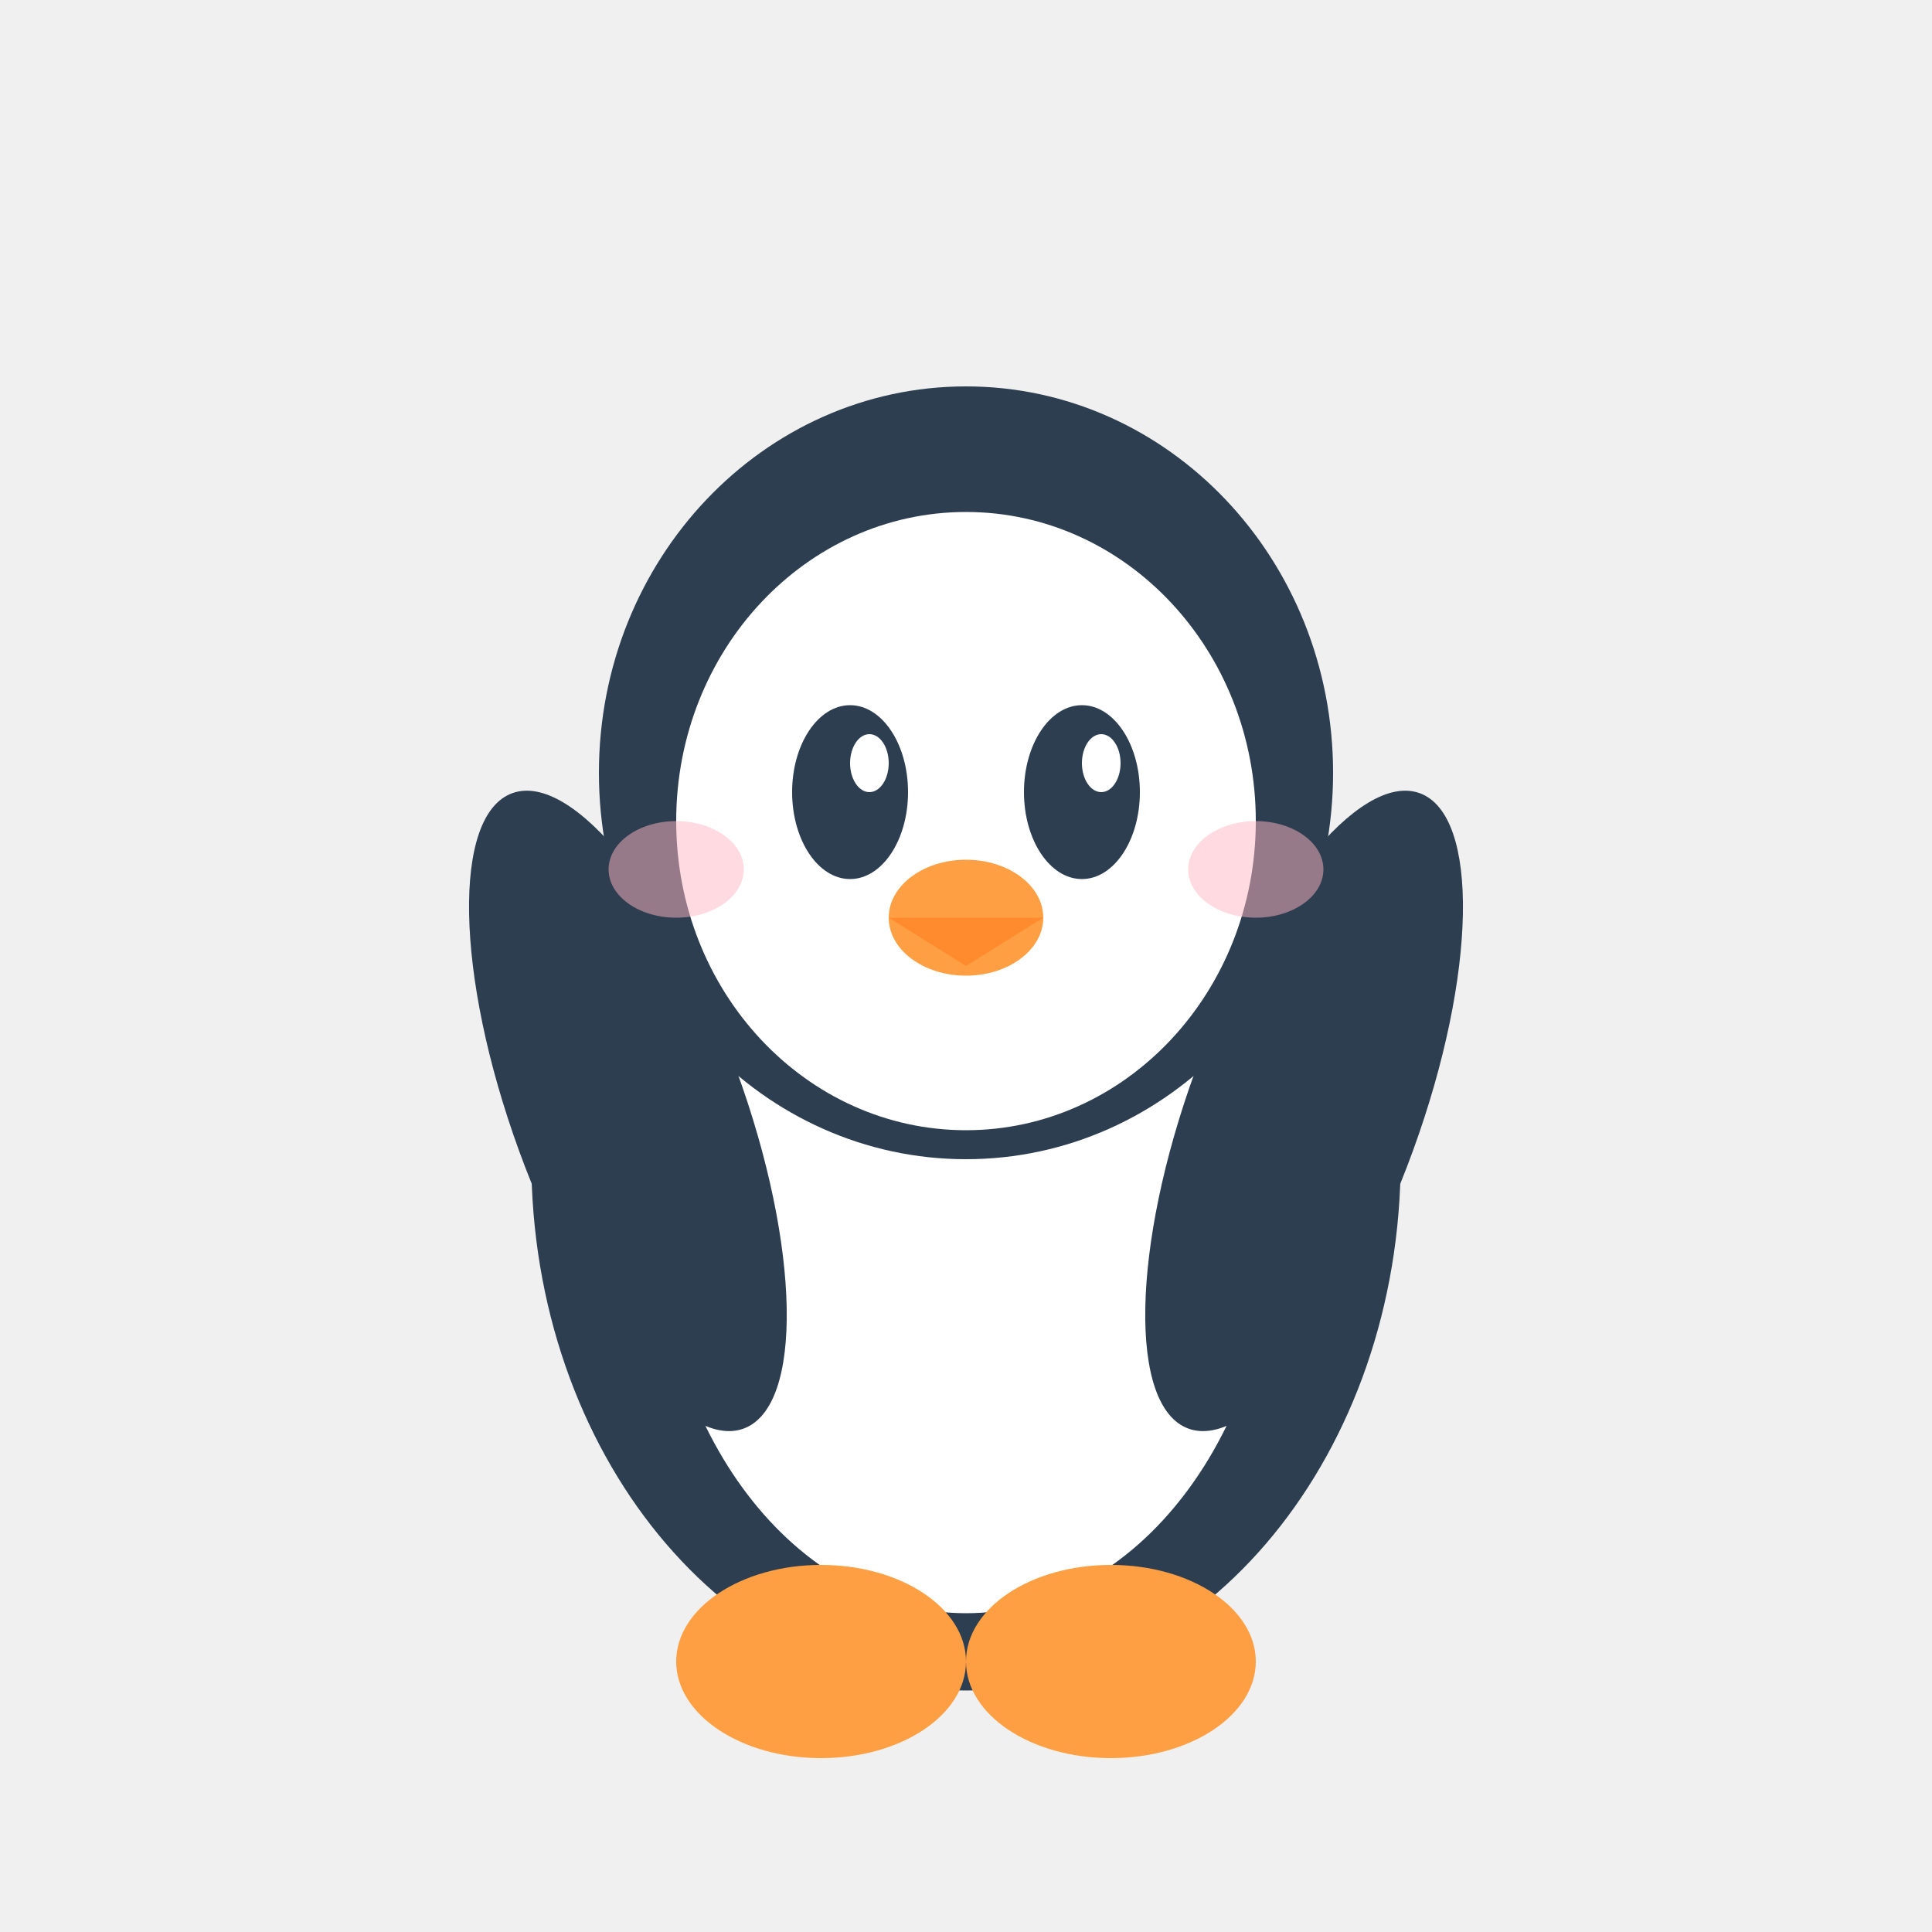
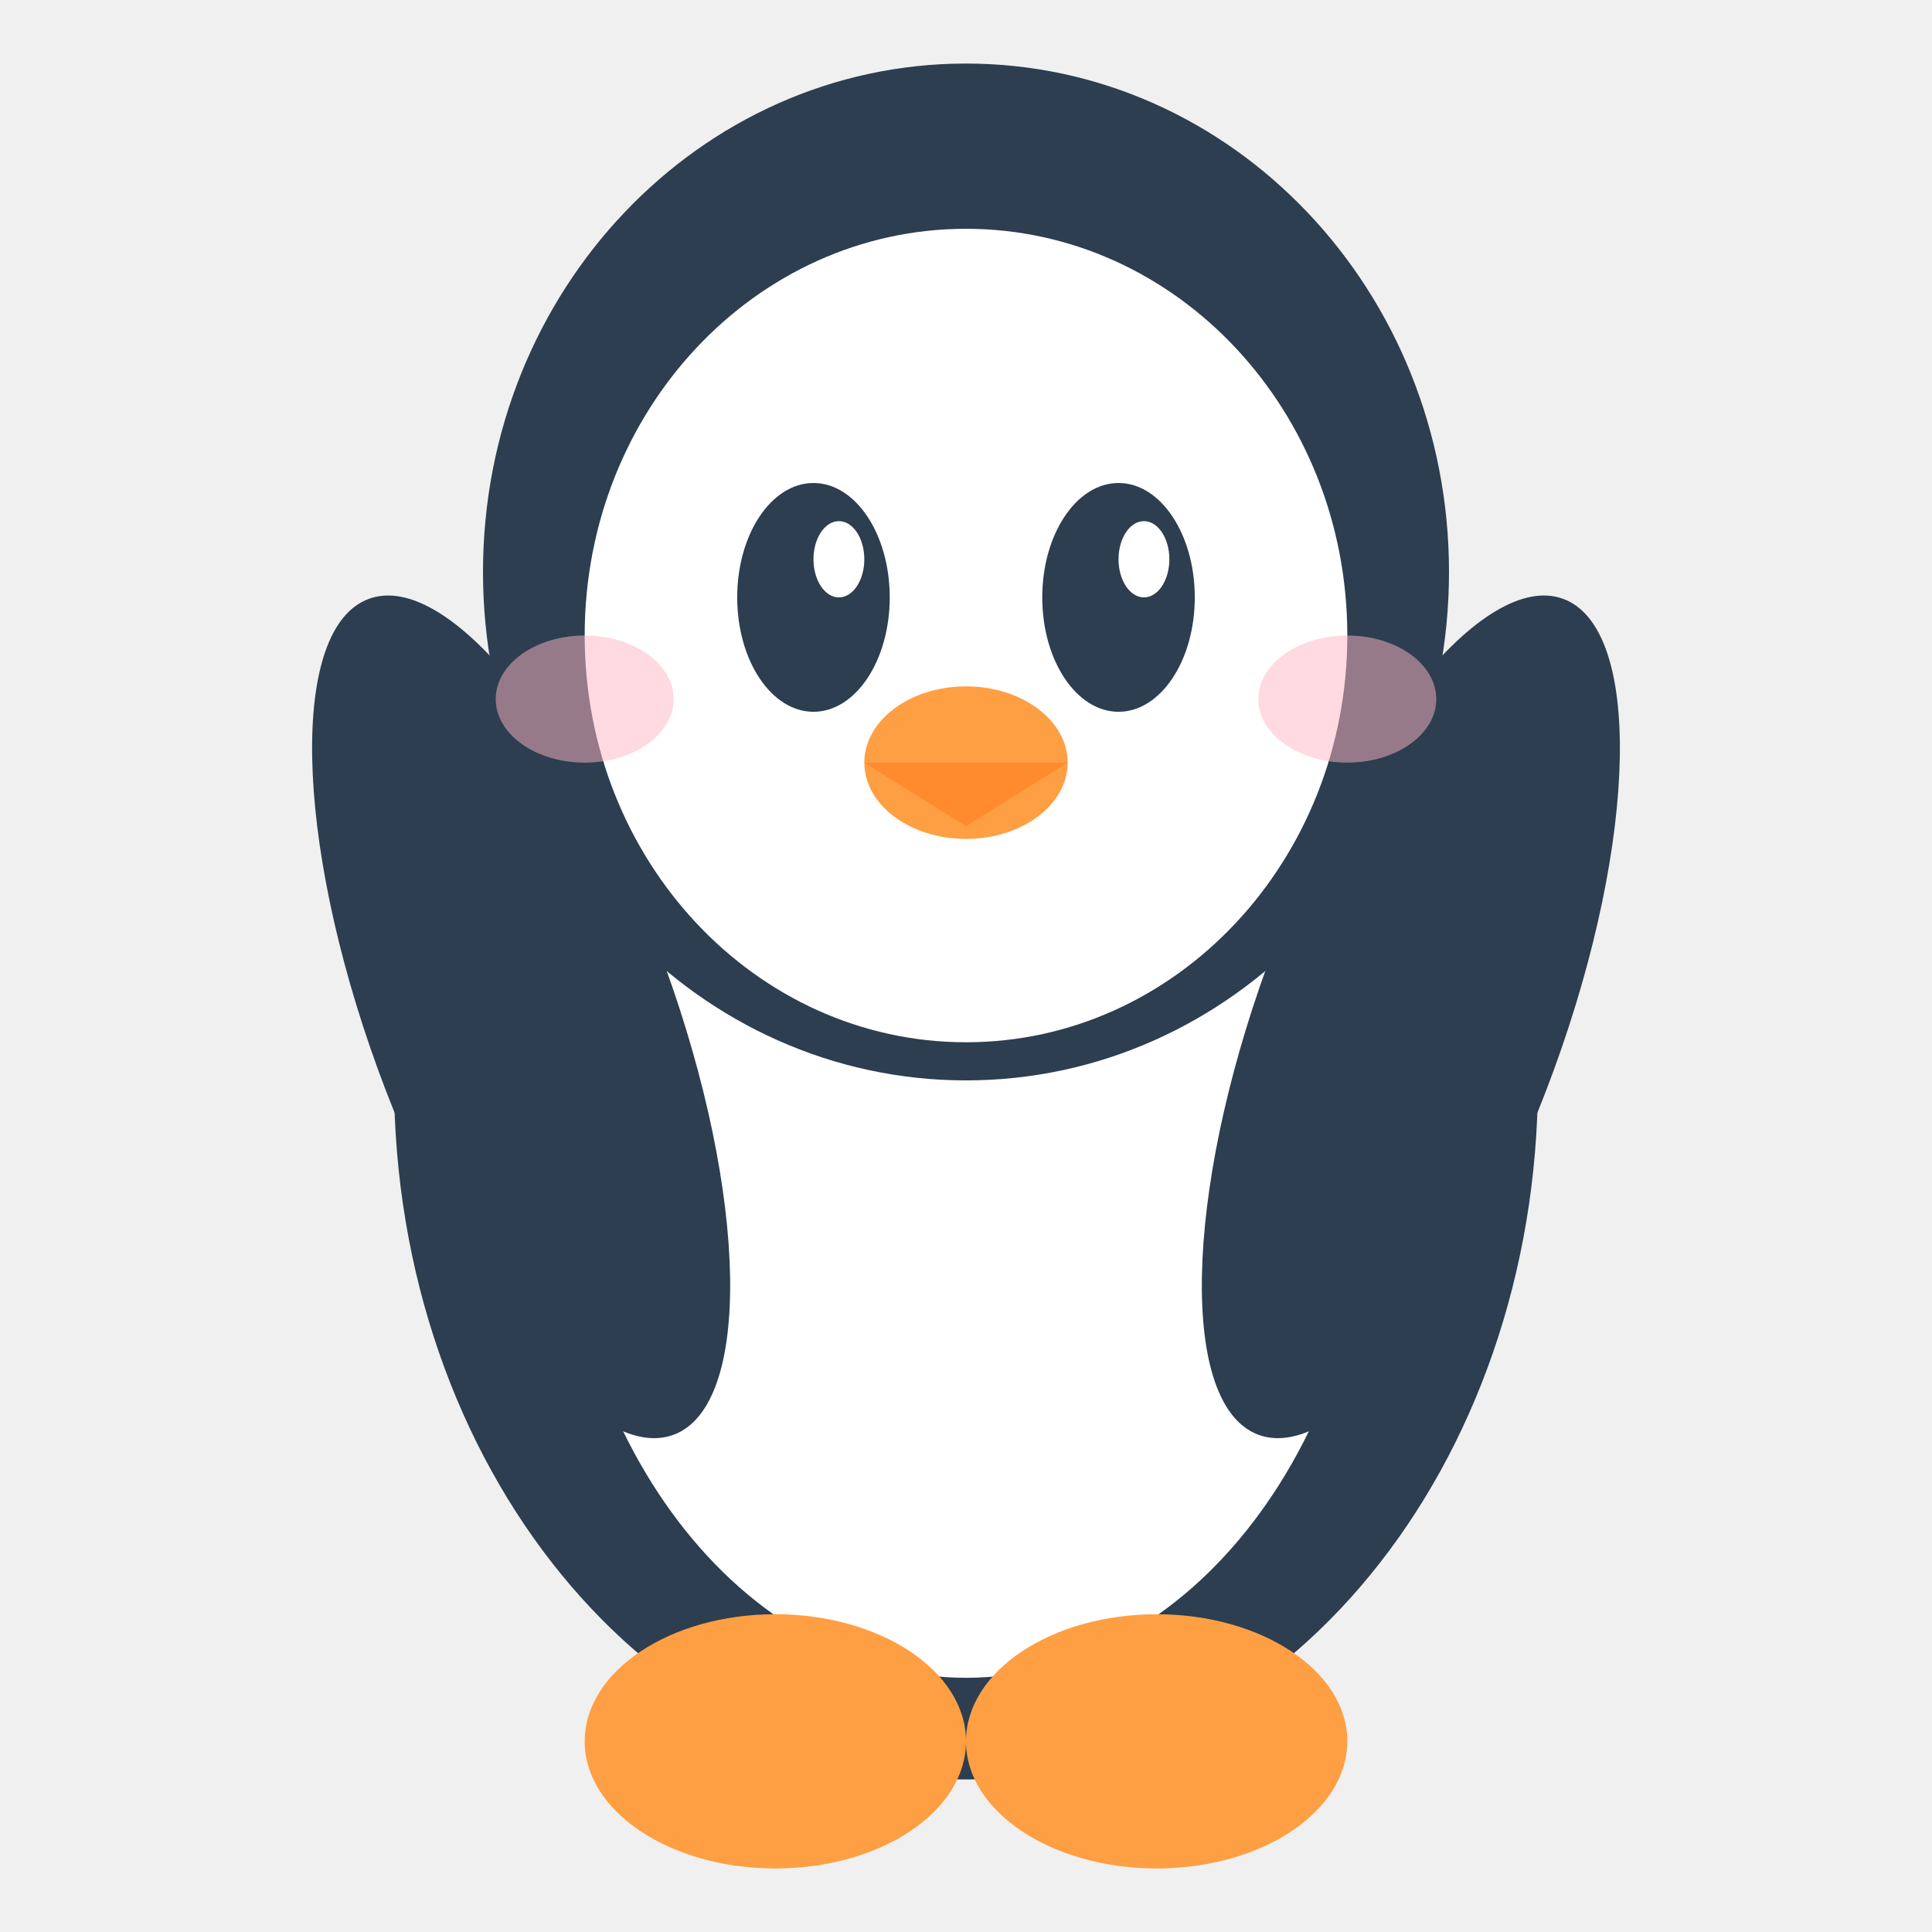
- <svg xmlns="http://www.w3.org/2000/svg" viewBox="0 0 200 200">
+ <svg xmlns="http://www.w3.org/2000/svg" viewBox="24.0 35.0 152.0 152.0">
  <ellipse cx="100" cy="120" rx="45" ry="55" fill="#2C3E50" />
  <ellipse cx="100" cy="125" rx="32" ry="42" fill="white" />
  <ellipse cx="100" cy="80" rx="38" ry="40" fill="#2C3E50" />
  <ellipse cx="100" cy="85" rx="30" ry="32" fill="white" />
  <ellipse cx="88" cy="80" rx="10" ry="13" fill="white" />
  <ellipse cx="88" cy="82" rx="6" ry="9" fill="#2C3E50" />
  <ellipse cx="90" cy="79" rx="2" ry="3" fill="white" />
  <ellipse cx="112" cy="80" rx="10" ry="13" fill="white" />
  <ellipse cx="112" cy="82" rx="6" ry="9" fill="#2C3E50" />
  <ellipse cx="114" cy="79" rx="2" ry="3" fill="white" />
  <ellipse cx="100" cy="95" rx="8" ry="6" fill="#FF9F43" />
  <path d="M 92 95 L 100 100 L 108 95" fill="#FF8B2E" />
  <ellipse cx="65" cy="115" rx="12" ry="35" fill="#2C3E50" transform="rotate(-20 65 115)" />
  <ellipse cx="135" cy="115" rx="12" ry="35" fill="#2C3E50" transform="rotate(20 135 115)" />
  <ellipse cx="85" cy="172" rx="15" ry="10" fill="#FF9F43" />
  <ellipse cx="115" cy="172" rx="15" ry="10" fill="#FF9F43" />
  <ellipse cx="70" cy="90" rx="7" ry="5" fill="#FFB6C1" opacity="0.5" />
  <ellipse cx="130" cy="90" rx="7" ry="5" fill="#FFB6C1" opacity="0.5" />
</svg>
